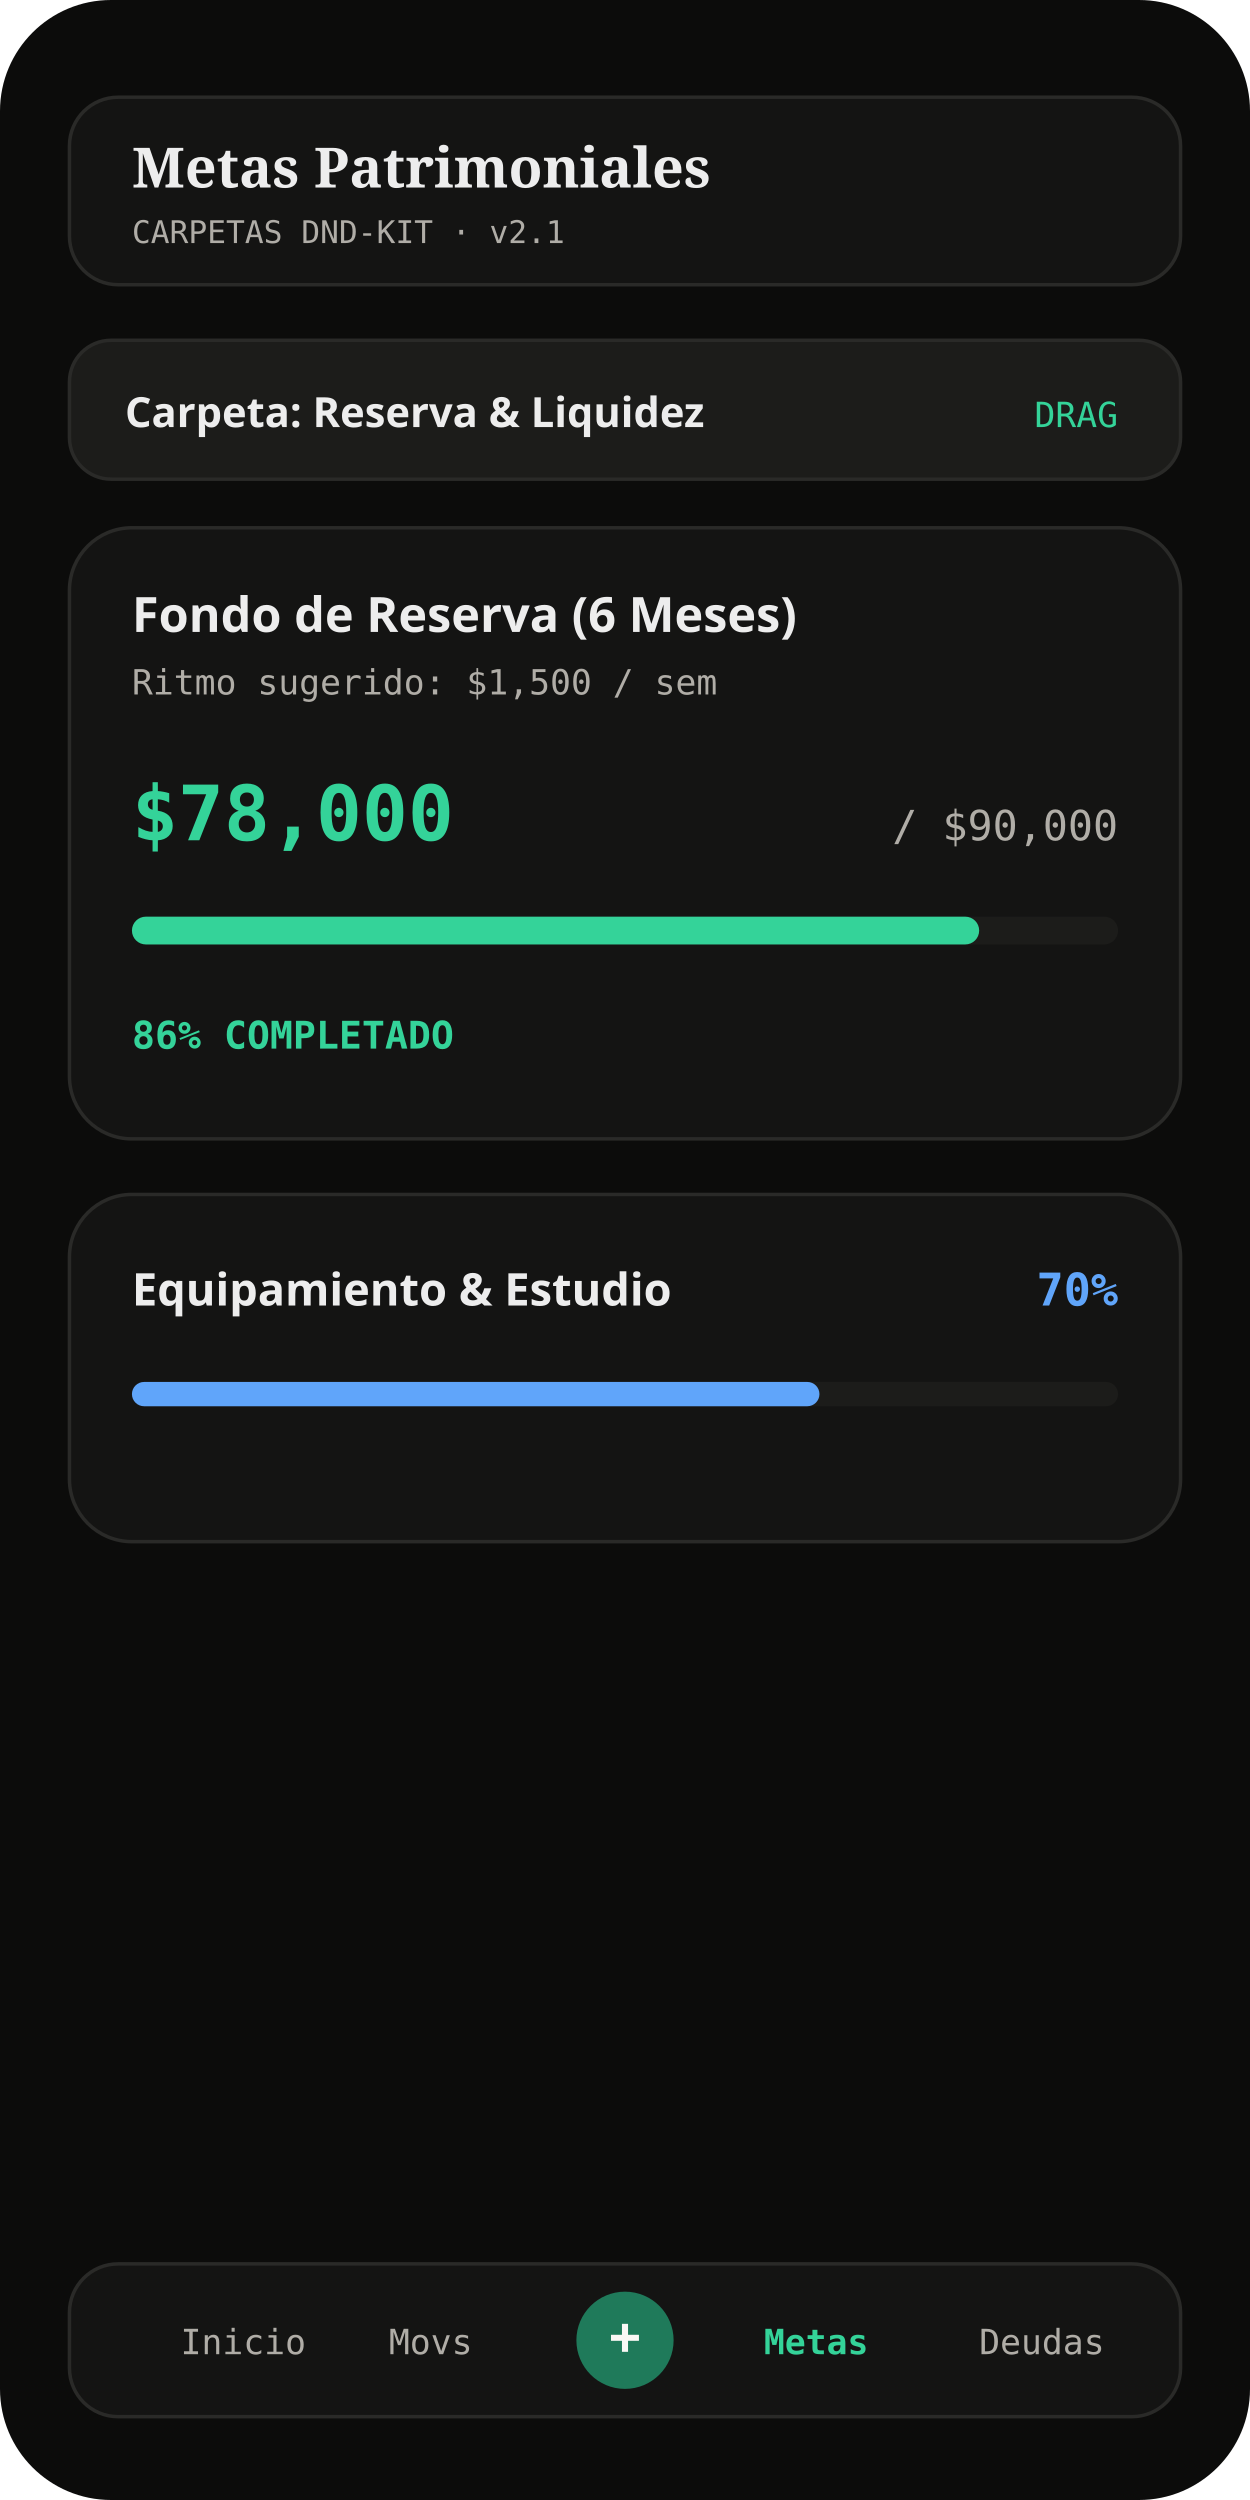
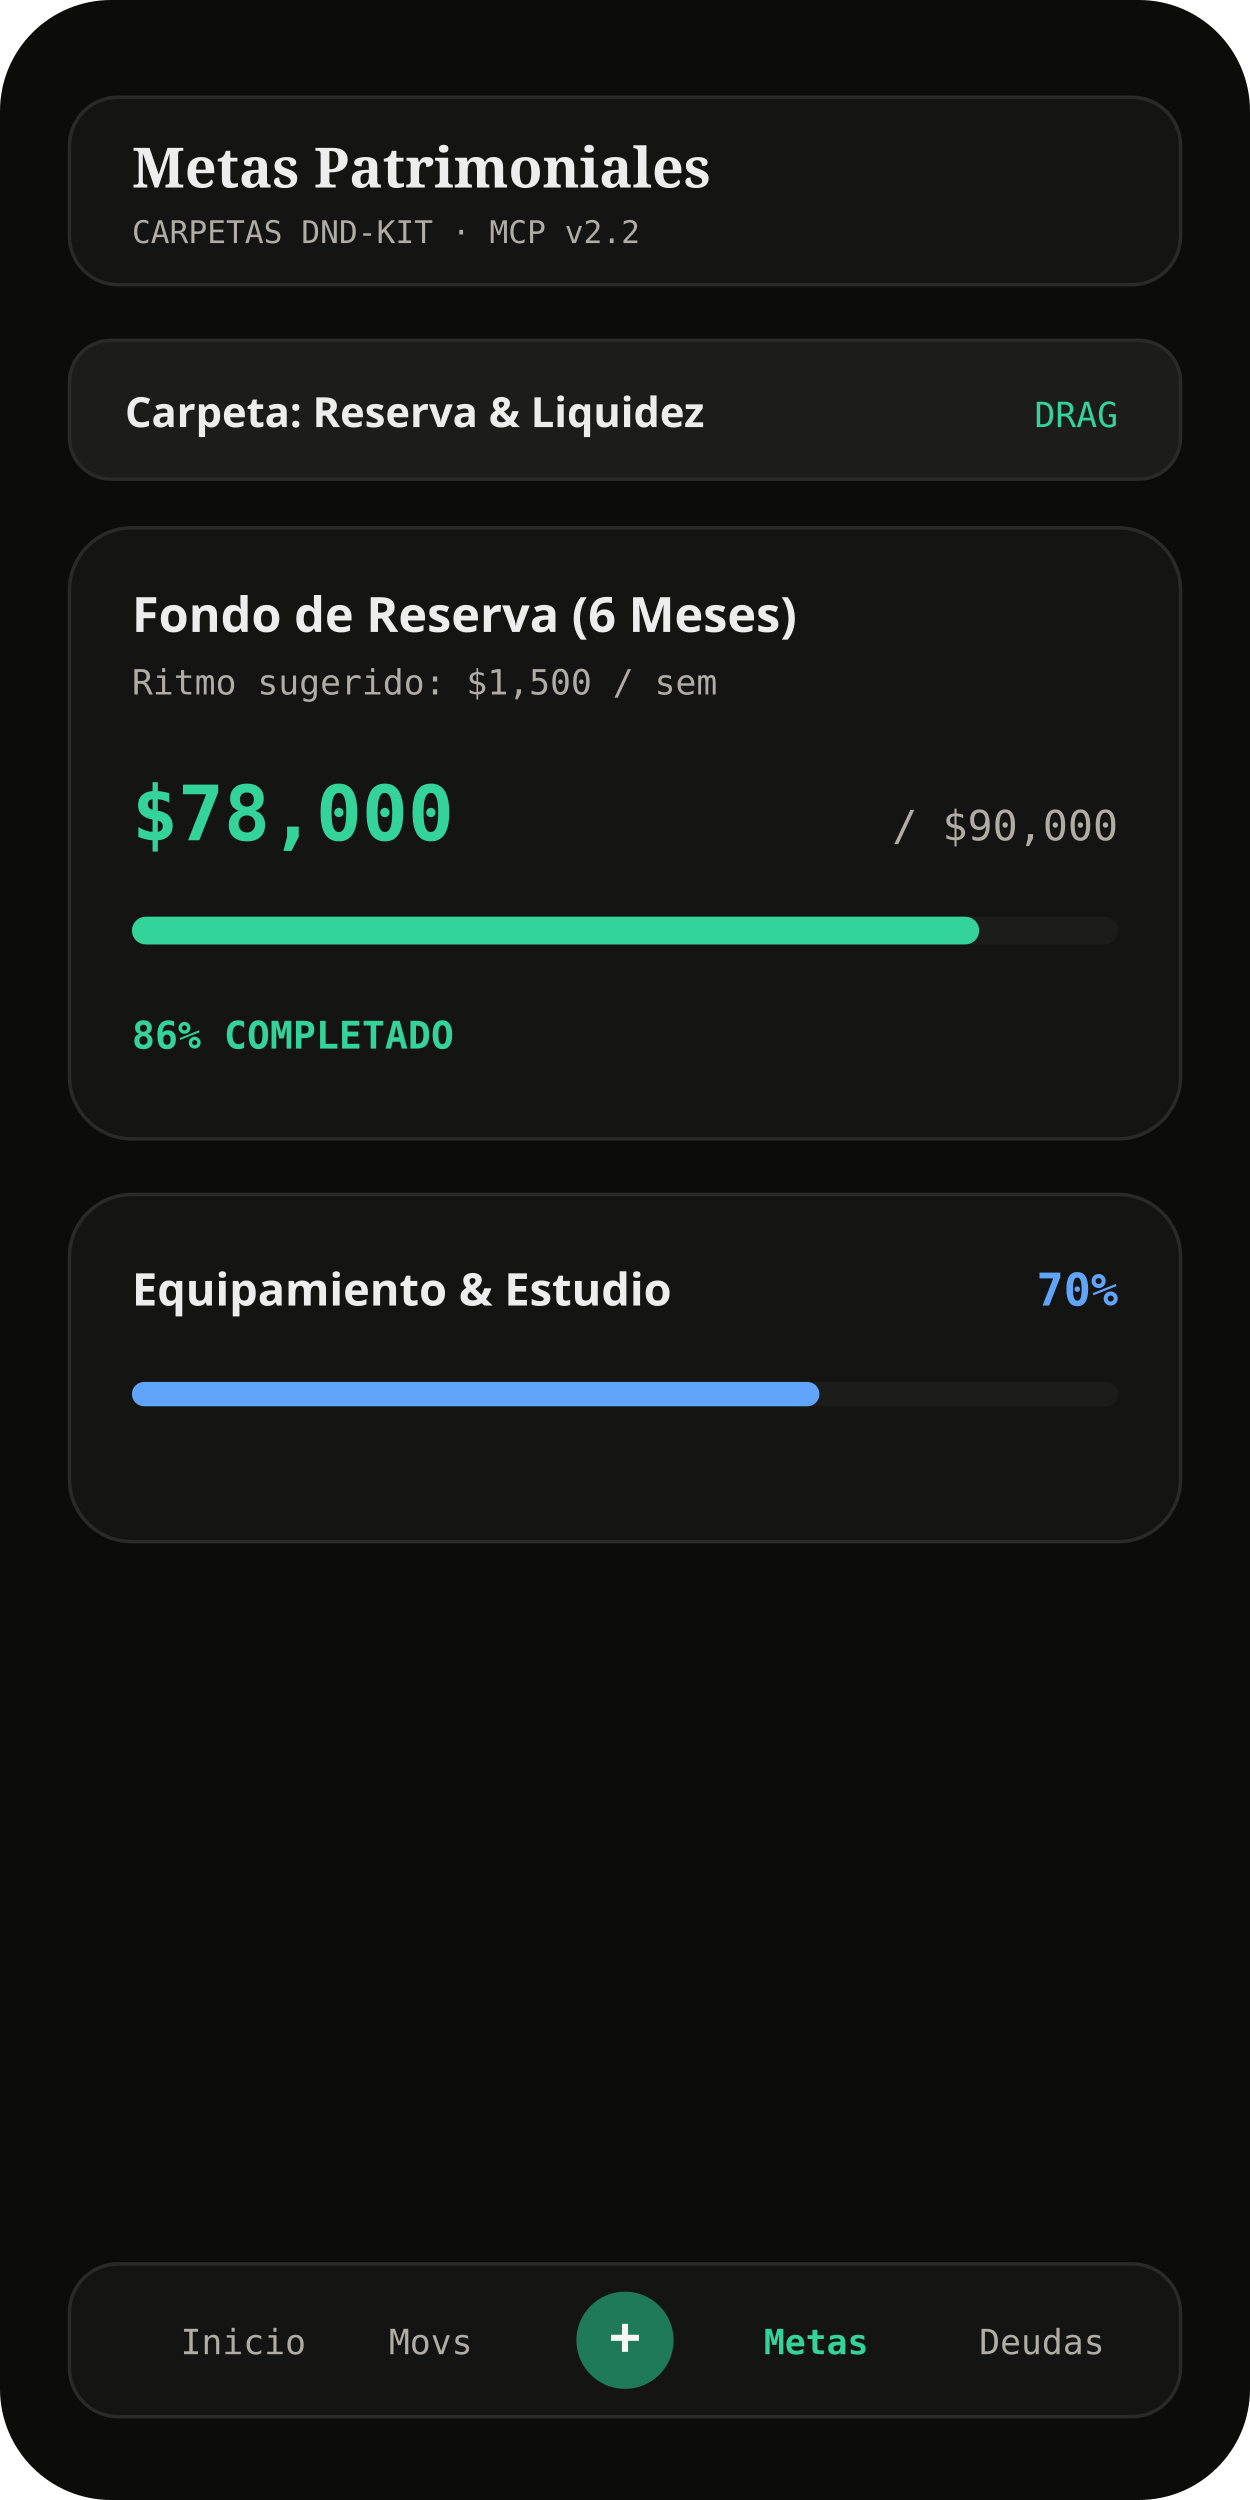
<svg xmlns="http://www.w3.org/2000/svg" viewBox="0 0 360 720" width="360" height="720">
  <rect width="360" height="720" rx="32" fill="#0C0C0B" />
  <rect x="20" y="28" width="320" height="54" rx="14" fill="#141413" stroke="#2A2A28" />
  <text x="38" y="54" font-family="Georgia,serif" font-size="16" font-weight="bold" fill="#EDEDED">Metas Patrimoniales</text>
-   <text x="38" y="70" font-family="monospace" font-size="9" fill="#B0ADA7">CARPETAS DND-KIT · v2.1</text>
+   <text x="38" y="70" font-family="monospace" font-size="9" fill="#B0ADA7">CARPETAS DND-KIT · MCP v2.2</text>
  <rect x="20" y="98" width="320" height="40" rx="12" fill="#1C1C1A" stroke="#2A2A28" />
  <text x="36" y="123" font-family="sans-serif" font-size="12" font-weight="bold" fill="#EDEDED">Carpeta: Reserva &amp; Liquidez</text>
  <text x="322" y="123" font-family="monospace" font-size="10" fill="#34D399" text-anchor="end">DRAG</text>
  <rect x="20" y="152" width="320" height="176" rx="18" fill="#141413" stroke="#2A2A28" />
  <text x="38" y="182" font-family="sans-serif" font-size="14" font-weight="bold" fill="#EDEDED">Fondo de Reserva (6 Meses)</text>
  <text x="38" y="200" font-family="monospace" font-size="10" fill="#B0ADA7">Ritmo sugerido: $1,500 / sem</text>
  <text x="38" y="242" font-family="monospace" font-size="22" font-weight="bold" fill="#34D399">$78,000</text>
  <text x="322" y="242" font-family="monospace" font-size="12" fill="#B0ADA7" text-anchor="end">/ $90,000</text>
  <rect x="38" y="264" width="284" height="8" rx="4" fill="#1C1C1A" />
  <rect x="38" y="264" width="244" height="8" rx="4" fill="#34D399" />
  <text x="38" y="302" font-family="monospace" font-size="11" font-weight="bold" fill="#34D399">86% COMPLETADO</text>
  <rect x="20" y="344" width="320" height="100" rx="18" fill="#141413" stroke="#2A2A28" />
  <text x="38" y="376" font-family="sans-serif" font-size="13" font-weight="bold" fill="#EDEDED">Equipamiento &amp; Estudio</text>
  <text x="322" y="376" font-family="monospace" font-size="13" font-weight="bold" fill="#60A5FA" text-anchor="end">70%</text>
  <rect x="38" y="398" width="284" height="7" rx="3.5" fill="#1C1C1A" />
  <rect x="38" y="398" width="198" height="7" rx="3.5" fill="#60A5FA" />
  <rect x="20" y="652" width="320" height="44" rx="14" fill="#141413" stroke="#2A2A28" />
  <text x="52" y="678" font-family="monospace" font-size="10" fill="#B0ADA7">Inicio</text>
  <text x="112" y="678" font-family="monospace" font-size="10" fill="#B0ADA7">Movs</text>
  <circle cx="180" cy="674" r="14" fill="#1F7A5A" />
  <text x="180" y="678" font-family="monospace" font-size="15" font-weight="bold" fill="#FAF8F5" text-anchor="middle">+</text>
  <text x="220" y="678" font-family="monospace" font-size="10" font-weight="bold" fill="#34D399">Metas</text>
  <text x="282" y="678" font-family="monospace" font-size="10" fill="#B0ADA7">Deudas</text>
</svg>
